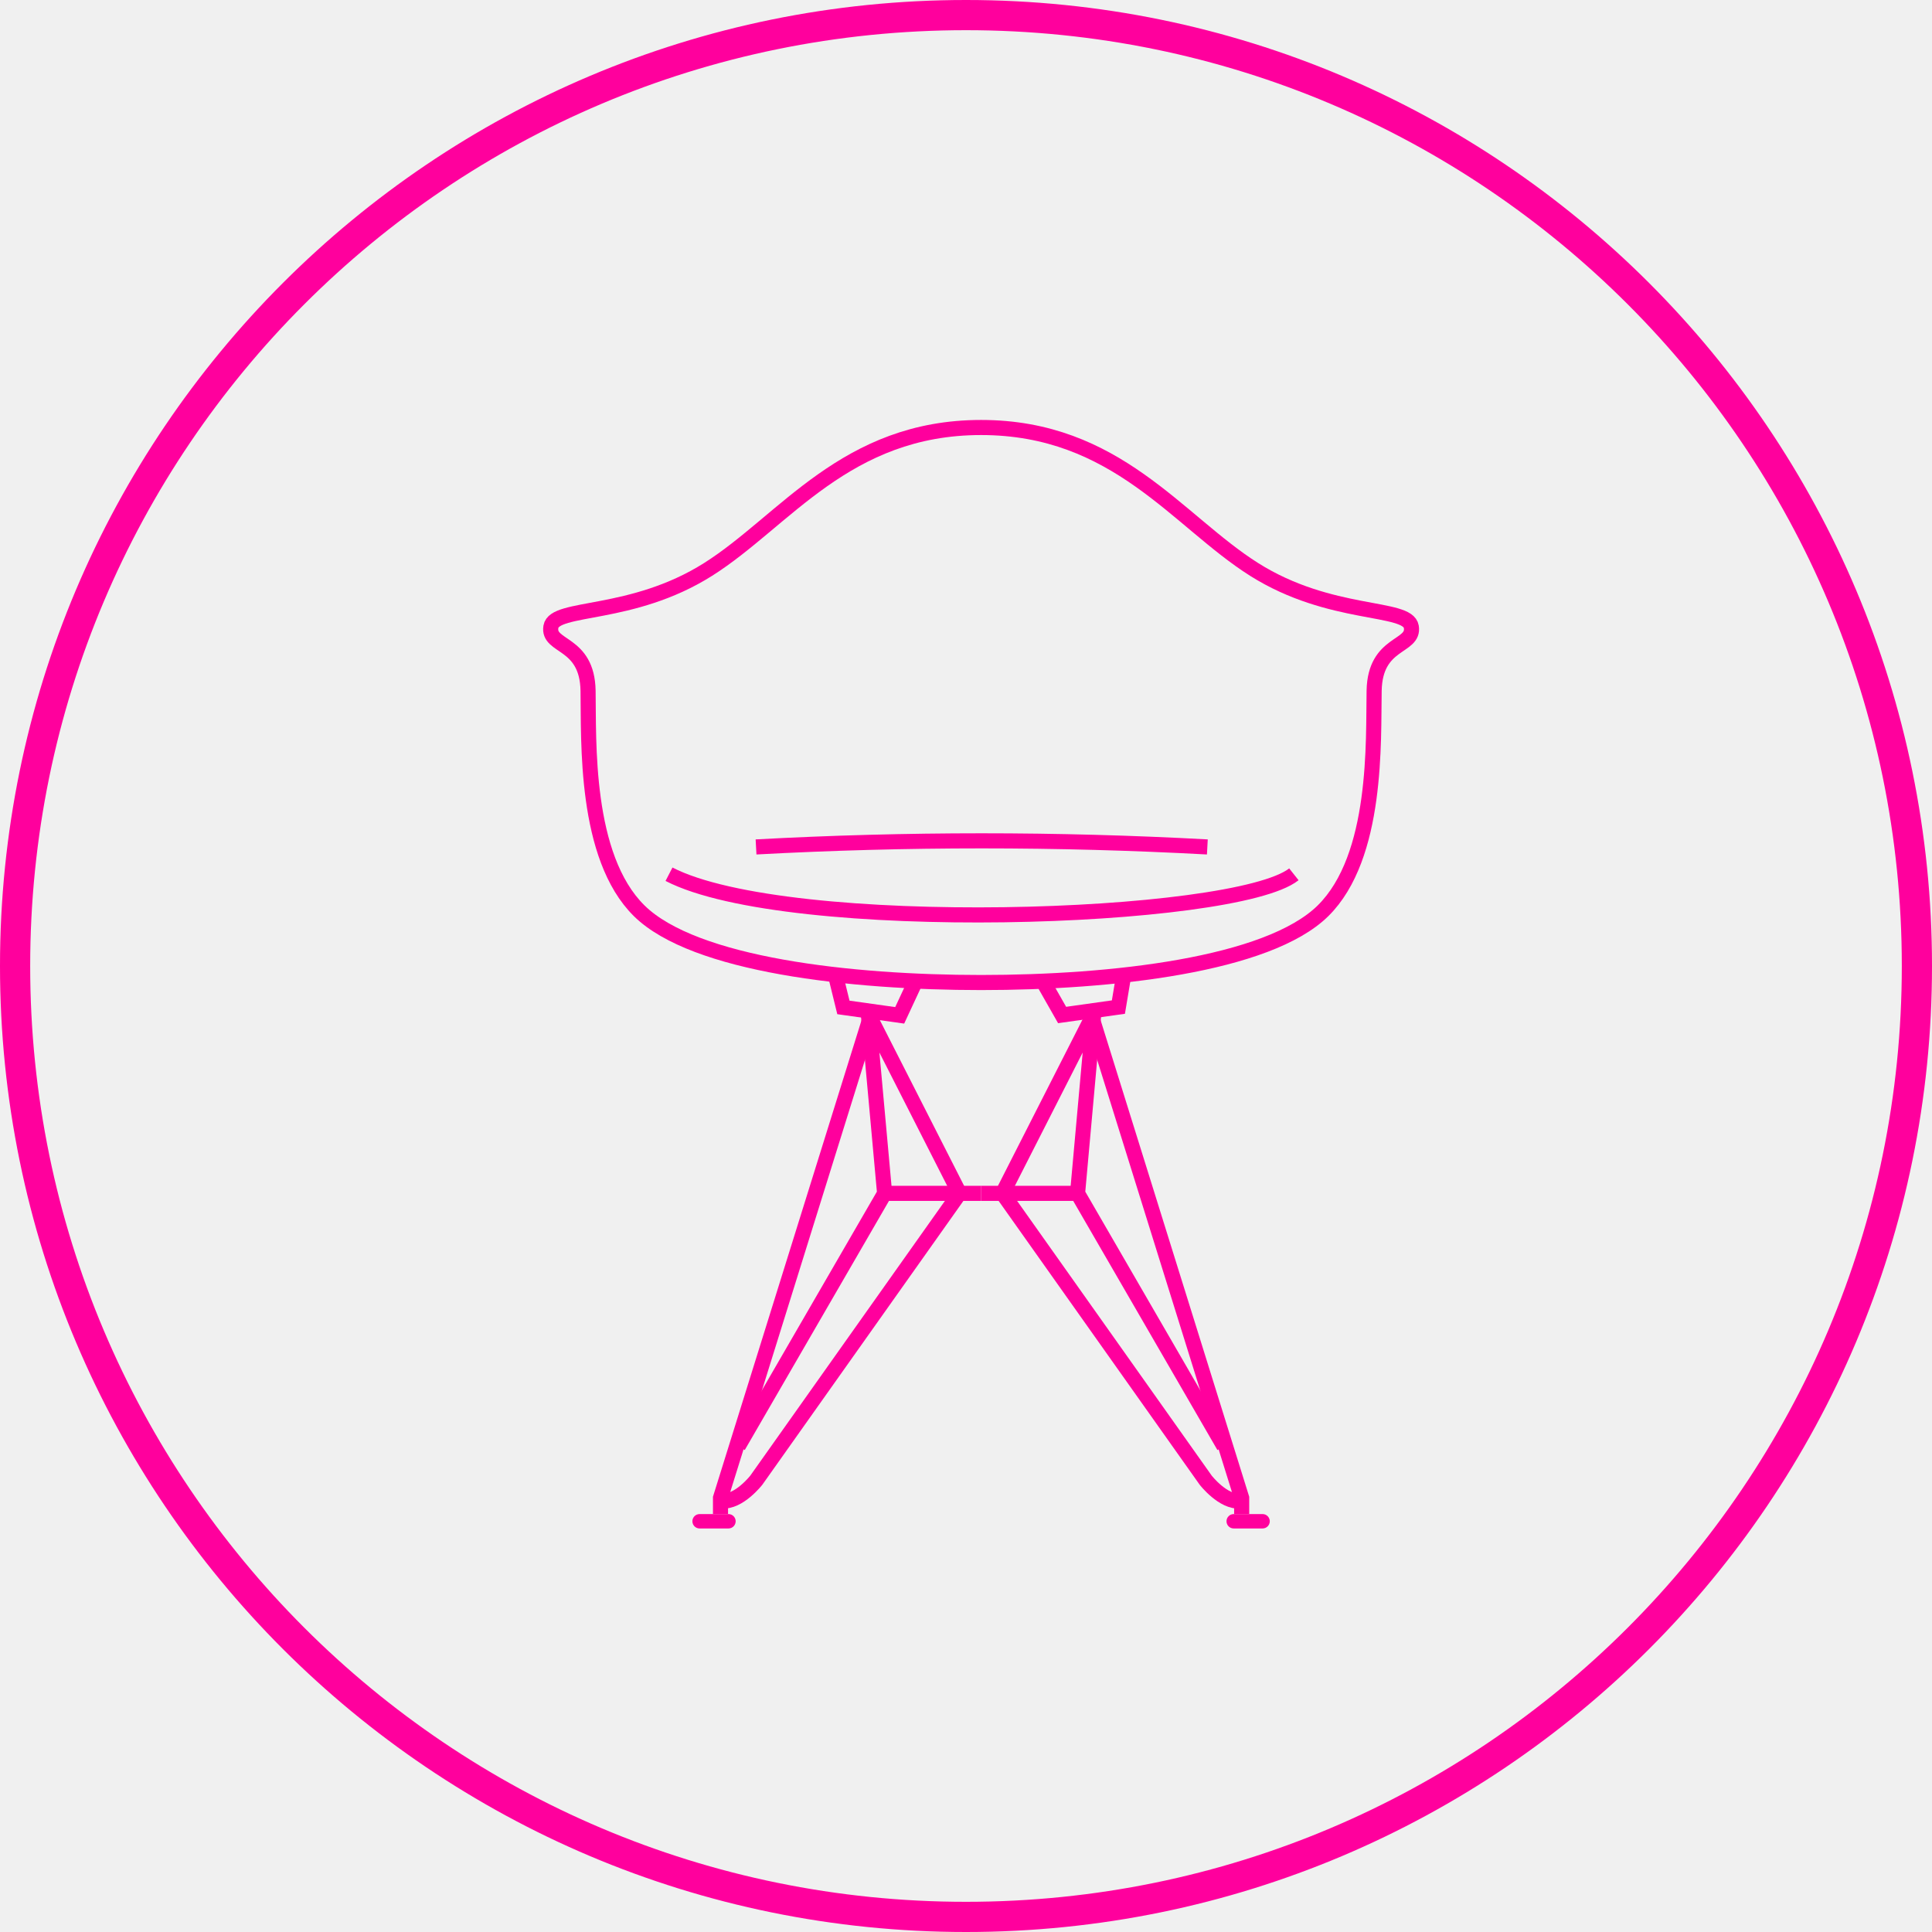
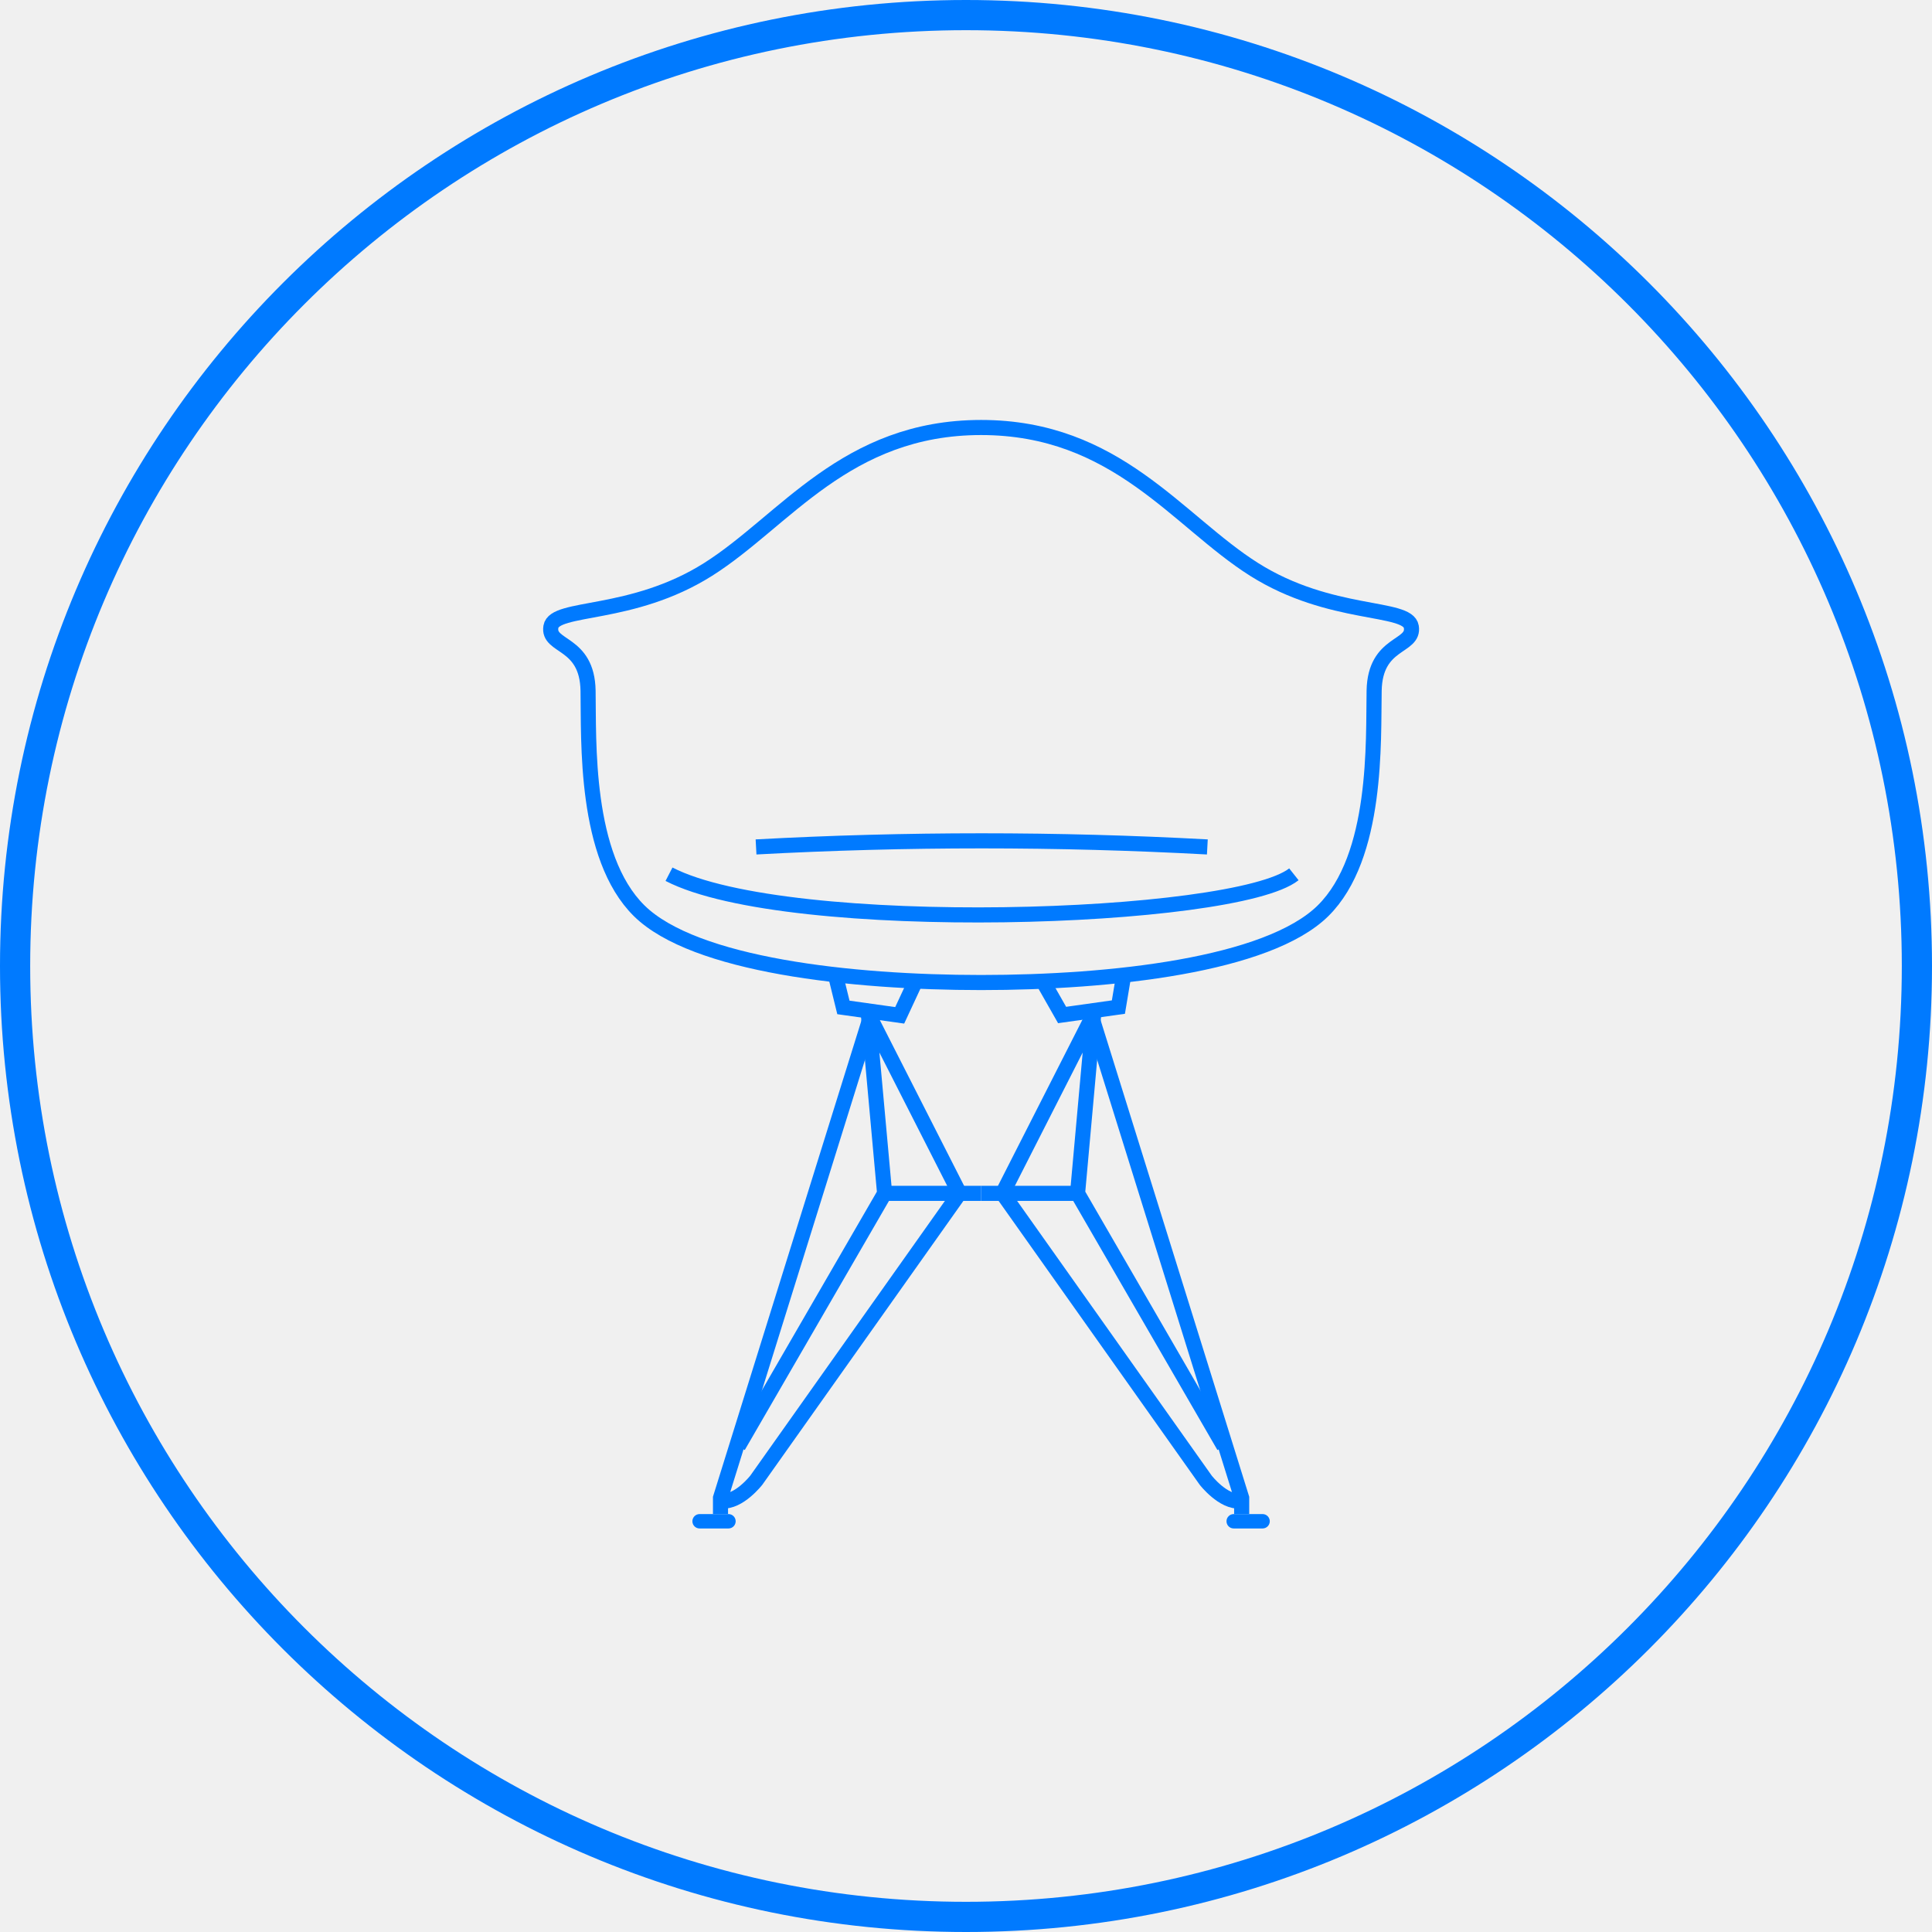
<svg xmlns="http://www.w3.org/2000/svg" xmlns:xlink="http://www.w3.org/1999/xlink" viewBox="3226 735 128 128">
  <defs>
    <style>
      .cls-1, .cls-2, .cls-5, .cls-6, .cls-7 {
        fill: none;
      }

      .cls-1, .cls-2, .cls-3 {
-         stroke: #FF009D;
+         stroke: #007AFF;
      }

      .cls-2 {
        stroke-width: 2px;
      }

      .cls-3 {
        fill: #fff;
      }

      .cls-4 {
        stroke: none;
      }

      .cls-6 {
        clip-path: url(#clip);
      }

      .cls-7 {
        clip-path: url(#clip-2);
      }
    </style>
    <clipPath id="clip">
      <use xlink:href="#fill" />
    </clipPath>
    <clipPath id="clip-2">
      <use xlink:href="#fill-2" />
    </clipPath>
  </defs>
  <g id="Group_13" data-name="Group 13" transform="translate(2019)">
    <path id="Union_16" data-name="Union 16" class="cls-1" d="M5.867,32.022c-3.652-3.6-3.333-11.29-3.39-14.584S-.223,14.606.015,13.2s5.352-.6,10.418-3.8S19.542,0,28.516,0,41.532,6.2,46.6,9.4s10.18,2.394,10.418,3.8-2.4.944-2.462,4.238.262,10.987-3.39,14.584-14.027,4.75-22.648,4.75S9.52,35.618,5.867,32.022Z" transform="translate(1243.484 763.323)" />
    <path id="Path_40" data-name="Path 40" class="cls-1" d="M3299.162,790.6a276.6,276.6,0,0,1,29.9,0" transform="translate(-2042.072 0.512)" />
    <path id="Path_41" data-name="Path 41" class="cls-1" d="M3293.036,792.545c7.892,4.07,37.506,3.087,41.4.005" transform="translate(-2041.713 0.375)" />
    <path id="Path_42" data-name="Path 42" class="cls-1" d="M5.486,0,4.681,2.639H.915L0,.35" transform="translate(1262.339 799.004) rotate(8)" />
    <path id="Path_43" data-name="Path 43" class="cls-1" d="M5.447.181,4.735,2.442H.969L0,0" transform="translate(1276.068 799.963) rotate(-8)" />
    <g id="Ellipse_51" data-name="Ellipse 51" class="cls-2" transform="translate(1207 735)">
      <circle class="cls-4" cx="64" cy="64" r="64" />
      <circle class="cls-5" cx="64" cy="64" r="63" />
    </g>
    <path id="Path_47" data-name="Path 47" class="cls-1" d="M6.613,0H0" transform="translate(1265.387 814.063)" />
    <path id="Path_47-2" data-name="Path 47" class="cls-1" d="M0,0H6.613" transform="translate(1272 814.063)" />
    <path id="Path_48" data-name="Path 48" class="cls-1" d="M3306.771,802.3l-10.11,32.424v1.688" transform="translate(-2041.926 -0.484)" />
    <path id="Path_49" data-name="Path 49" class="cls-1" d="M3297.84,831.327l9.7-16.757-1.078-11.873,6.039,11.873-13.459,19s-1.157,1.49-2.282,1.376" transform="translate(-2041.932 -0.507)" />
    <path id="Path_48-2" data-name="Path 48" class="cls-1" d="M3296.661,802.3l10.11,32.424v1.688" transform="translate(-2017.507 -0.484)" />
    <path id="Path_49-2" data-name="Path 49" class="cls-1" d="M3311.43,831.327l-9.7-16.757L3302.8,802.7l-6.039,11.873,13.459,19s1.157,1.49,2.282,1.376" transform="translate(-2023.339 -0.507)" />
    <g id="Rectangle_19" data-name="Rectangle 19" class="cls-3" transform="translate(1252.872 835.31)">
      <rect id="fill" class="cls-4" width="2.869" height="0.956" rx="0.478" />
      <path class="cls-6" d="M0,0.456h2.869M2.369,0v0.956M2.869,0.5h-2.869M0.5,0.956v-0.956" />
    </g>
    <g id="Rectangle_20" data-name="Rectangle 20" class="cls-3" transform="translate(1288.258 835.31)">
      <rect id="fill-2" class="cls-4" width="2.869" height="0.956" rx="0.478" />
      <path class="cls-7" d="M0,0.456h2.869M2.369,0v0.956M2.869,0.5h-2.869M0.5,0.956v-0.956" />
    </g>
  </g>
</svg>
